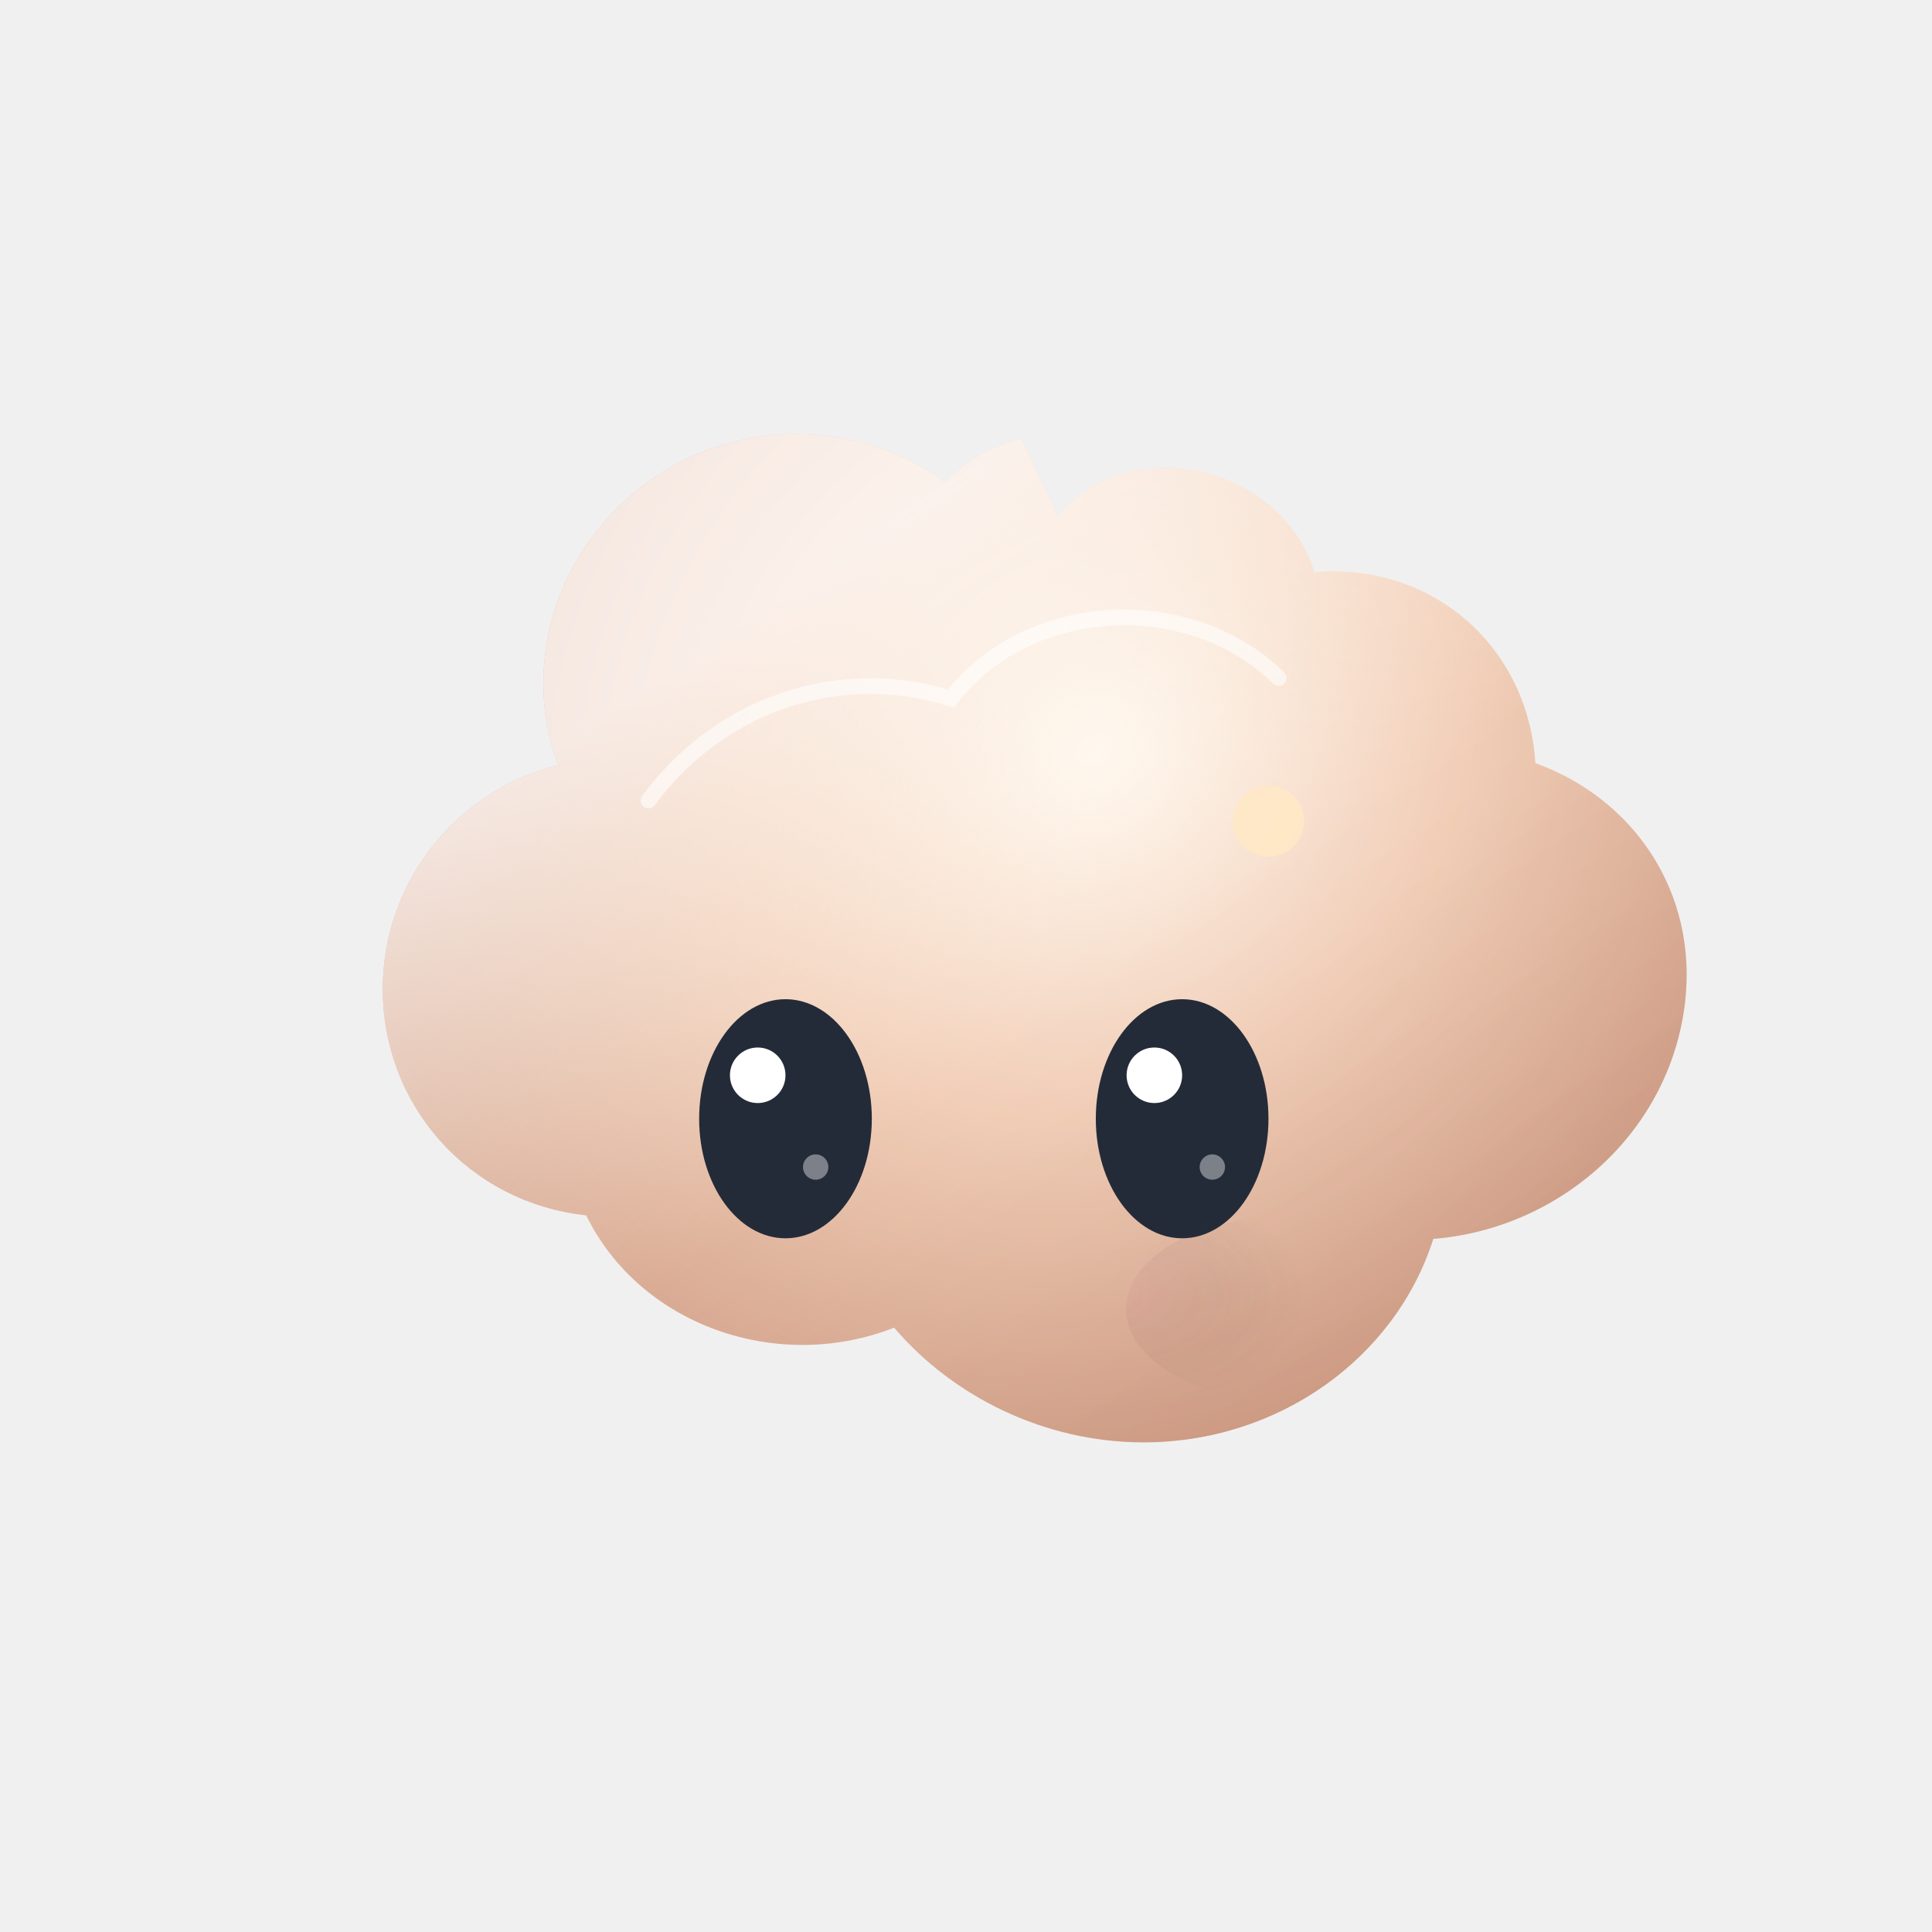
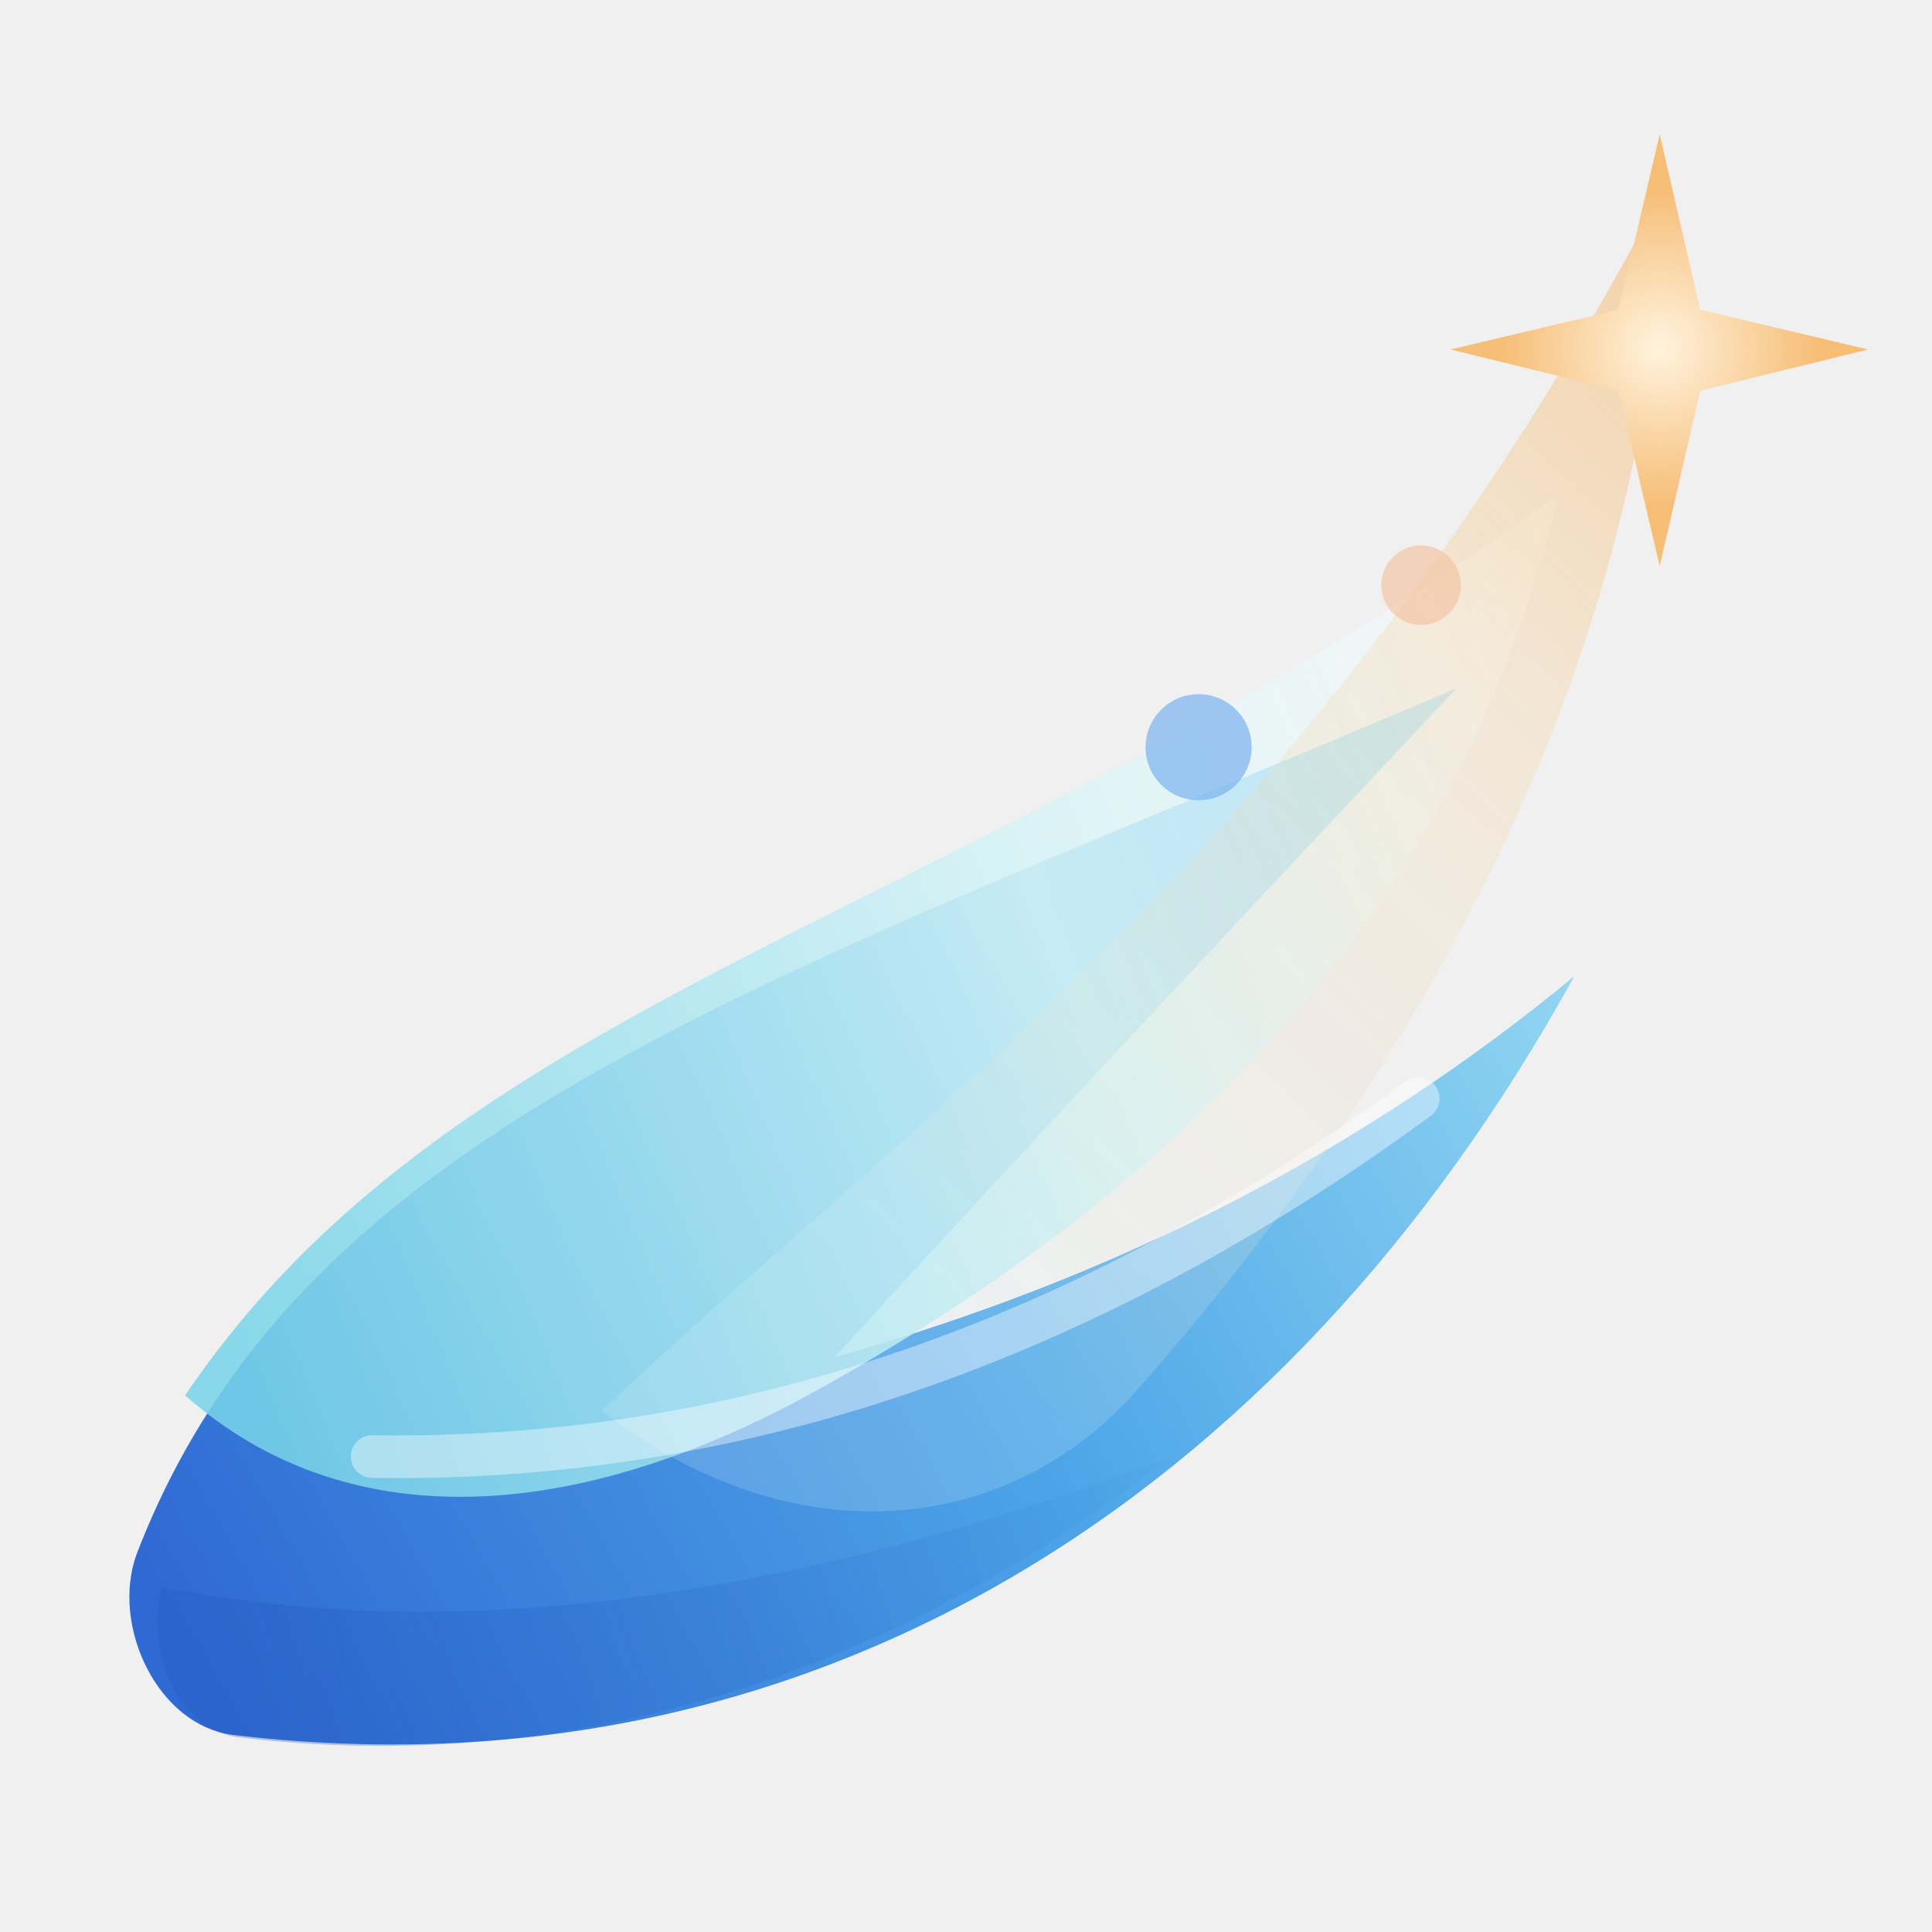
- <svg xmlns="http://www.w3.org/2000/svg" viewBox="-4 -4 32 32" fill="none">
+ <svg xmlns="http://www.w3.org/2000/svg" viewBox="0 0 32 32" fill="none">
  <defs>
-     <radialGradient id="iw-body" cx="0" cy="0" r="1" gradientTransform="matrix(7.5 8.85 -9.52 8.1 14.15 8.5)" gradientUnits="userSpaceOnUse">
-       <stop stop-color="#fff7ef" />
-       <stop offset="0.5" stop-color="#f0c9b2" />
-       <stop offset="1" stop-color="#d09a82" />
-     </radialGradient>
-     <linearGradient id="iw-shade" x1="9.2" y1="5.75" x2="19.4" y2="21.05" gradientUnits="userSpaceOnUse">
-       <stop stop-color="#ffffff" stop-opacity="0.72" />
-       <stop offset="0.45" stop-color="#fff7e5" stop-opacity="0.12" />
-       <stop offset="1" stop-color="#895948" stop-opacity="0.14" />
+     <linearGradient id="iw-plume-base" x1="4.2" y1="23.4" x2="25.4" y2="11.4" gradientUnits="userSpaceOnUse">
+       <stop stop-color="#2f69d3" />
+       <stop offset="0.48" stop-color="#4da6e8" />
+       <stop offset="1" stop-color="#abe7f5" />
    </linearGradient>
-     <radialGradient id="iw-blush" cx="0" cy="0" r="1" gradientTransform="matrix(3.28 0 0 1.94 14.32 17.43)" gradientUnits="userSpaceOnUse">
-       <stop stop-color="#d98496" stop-opacity="0.18" />
-       <stop offset="1" stop-color="transparent" />
+     <linearGradient id="iw-plume-light" x1="4.4" y1="18" x2="24.2" y2="9.8" gradientUnits="userSpaceOnUse">
+       <stop stop-color="#77d4e8" />
+       <stop offset="0.58" stop-color="#d5f3f6" />
+       <stop offset="1" stop-color="#ffffff" stop-opacity="0.42" />
+     </linearGradient>
+     <linearGradient id="iw-plume-warm" x1="12.5" y1="17.8" x2="24.8" y2="4.8" gradientUnits="userSpaceOnUse">
+       <stop stop-color="#dff6fb" stop-opacity="0.28" />
+       <stop offset="0.64" stop-color="#f8cd90" stop-opacity="0.38" />
+       <stop offset="1" stop-color="#f5bf7e" />
+     </linearGradient>
+     <linearGradient id="iw-plume-shade" x1="5.2" y1="24.4" x2="18.8" y2="20.1" gradientUnits="userSpaceOnUse">
+       <stop stop-color="#235bbe" stop-opacity="0.58" />
+       <stop offset="1" stop-color="#235bbe" stop-opacity="0" />
+     </linearGradient>
+     <radialGradient id="iw-spark" cx="0" cy="0" r="1" gradientTransform="matrix(2.18 0 0 2.18 24.5 6.2)" gradientUnits="userSpaceOnUse">
+       <stop stop-color="#fff3de" />
+       <stop offset="1" stop-color="#f6bd75" />
    </radialGradient>
  </defs>
-   <path d="M13.52 4.55c1.18-1.43 3.71-.84 4.25.93 1.94-.17 3.54 1.22 3.66 3.16 1.64.59 2.69 2.15 2.48 3.96-.25 2.15-2.06 3.75-4.17 3.92-.63 1.98-2.57 3.37-4.8 3.37-1.64 0-3.16-.76-4.13-1.9-1.94.76-4.21-.04-5.1-1.86-1.94-.21-3.37-1.81-3.37-3.75 0-1.77 1.22-3.29 2.91-3.71-.17-.42-.25-.88-.25-1.35 0-2.27 1.9-4.13 4.17-4.13.93 0 1.81.29 2.48.8.34-.34.72-.59 1.27-.72Z" fill="url(#iw-body)" />
-   <path d="M13.52 4.55c1.18-1.43 3.71-.84 4.25.93 1.94-.17 3.54 1.22 3.66 3.16 1.64.59 2.69 2.15 2.48 3.96-.25 2.15-2.06 3.75-4.17 3.92-.63 1.98-2.57 3.37-4.8 3.37-1.64 0-3.16-.76-4.13-1.9-1.94.76-4.21-.04-5.1-1.86-1.94-.21-3.37-1.81-3.37-3.75 0-1.77 1.22-3.29 2.91-3.71-.17-.42-.25-.88-.25-1.35 0-2.27 1.9-4.13 4.17-4.13.93 0 1.81.29 2.48.8.34-.34.72-.59 1.27-.72Z" fill="url(#iw-shade)" />
-   <path d="M6.74 9.26c1.18-1.6 3.16-2.27 5.01-1.69 1.26-1.64 3.92-1.81 5.43-.34" stroke="rgba(255,255,255,0.58)" stroke-width="0.26" stroke-linecap="round" />
-   <ellipse cx="9.01" cy="14.53" rx="1.43" ry="1.98" fill="#242b38" />
-   <ellipse cx="15.58" cy="14.53" rx="1.43" ry="1.98" fill="#242b38" />
-   <circle cx="8.55" cy="13.81" r="0.46" fill="#ffffff" />
-   <circle cx="15.12" cy="13.81" r="0.46" fill="#ffffff" />
-   <circle cx="9.51" cy="15.33" r="0.21" fill="#ffffff" opacity="0.4" />
-   <circle cx="16.08" cy="15.33" r="0.21" fill="#ffffff" opacity="0.4" />
-   <ellipse cx="7.75" cy="17.68" rx="2.61" ry="1.52" fill="url(#iw-blush)" opacity="0.86" />
-   <ellipse cx="17.26" cy="17.68" rx="2.61" ry="1.52" fill="url(#iw-blush)" opacity="0.78" />
-   <circle cx="17.01" cy="9.6" r="0.59" fill="#ffe8c6" opacity="0.92" />
+   <g transform="translate(-2.4 -1.8) scale(1.22)">
+     <path d="M3.82 22.58c2.26-5.89 8.64-7.8 17.92-11.76-3.36 3.58-6.18 6.6-8.44 9.08 3.84-1.08 7.17-2.8 10.04-5.17-3.95 7.16-10.45 11.22-18.2 10.3-1.03-.12-1.67-1.48-1.32-2.45Z" fill="url(#iw-plume-base)" />
+     <path d="M4.48 20.42c3.76-5.55 10.64-6.43 18.64-12.23-1.14 5.02-4.5 9.08-10.08 12.17-3.1 1.72-6.27 2.08-8.56.06Z" fill="url(#iw-plume-light)" opacity="0.86" />
+     <path d="M10.14 20.63c3.88-3.72 9.8-7.72 14.46-16.68-.18 5.68-2.58 11.15-7.18 16.38-1.78 2.03-4.72 2.29-7.28.3Z" fill="url(#iw-plume-warm)" opacity="0.66" />
+     <path d="M4.16 23.02c3.93.78 8.5.2 13.68-1.76-3.84 3.02-8.22 4.34-12.64 3.8-.82-.1-1.27-1.18-1.04-2.04Z" fill="url(#iw-plume-shade)" opacity="0.58" />
+     <path d="M7.02 21.25c4.94.08 9.68-1.54 14.2-4.86" stroke="rgba(255,255,255,0.78)" stroke-width="0.58" stroke-linecap="round" opacity="0.52" />
+     <path d="M24.5 3.3 25.05 5.68 27.33 6.22 25.05 6.78 24.5 9.16 23.94 6.78 21.66 6.22 23.94 5.68 24.5 3.3Z" fill="url(#iw-spark)" />
+     <circle cx="18.24" cy="11.62" r="0.72" fill="#7db4f0" opacity="0.72" />
+     <circle cx="21.26" cy="9.42" r="0.54" fill="#f4c5a2" opacity="0.68" />
+   </g>
</svg>
